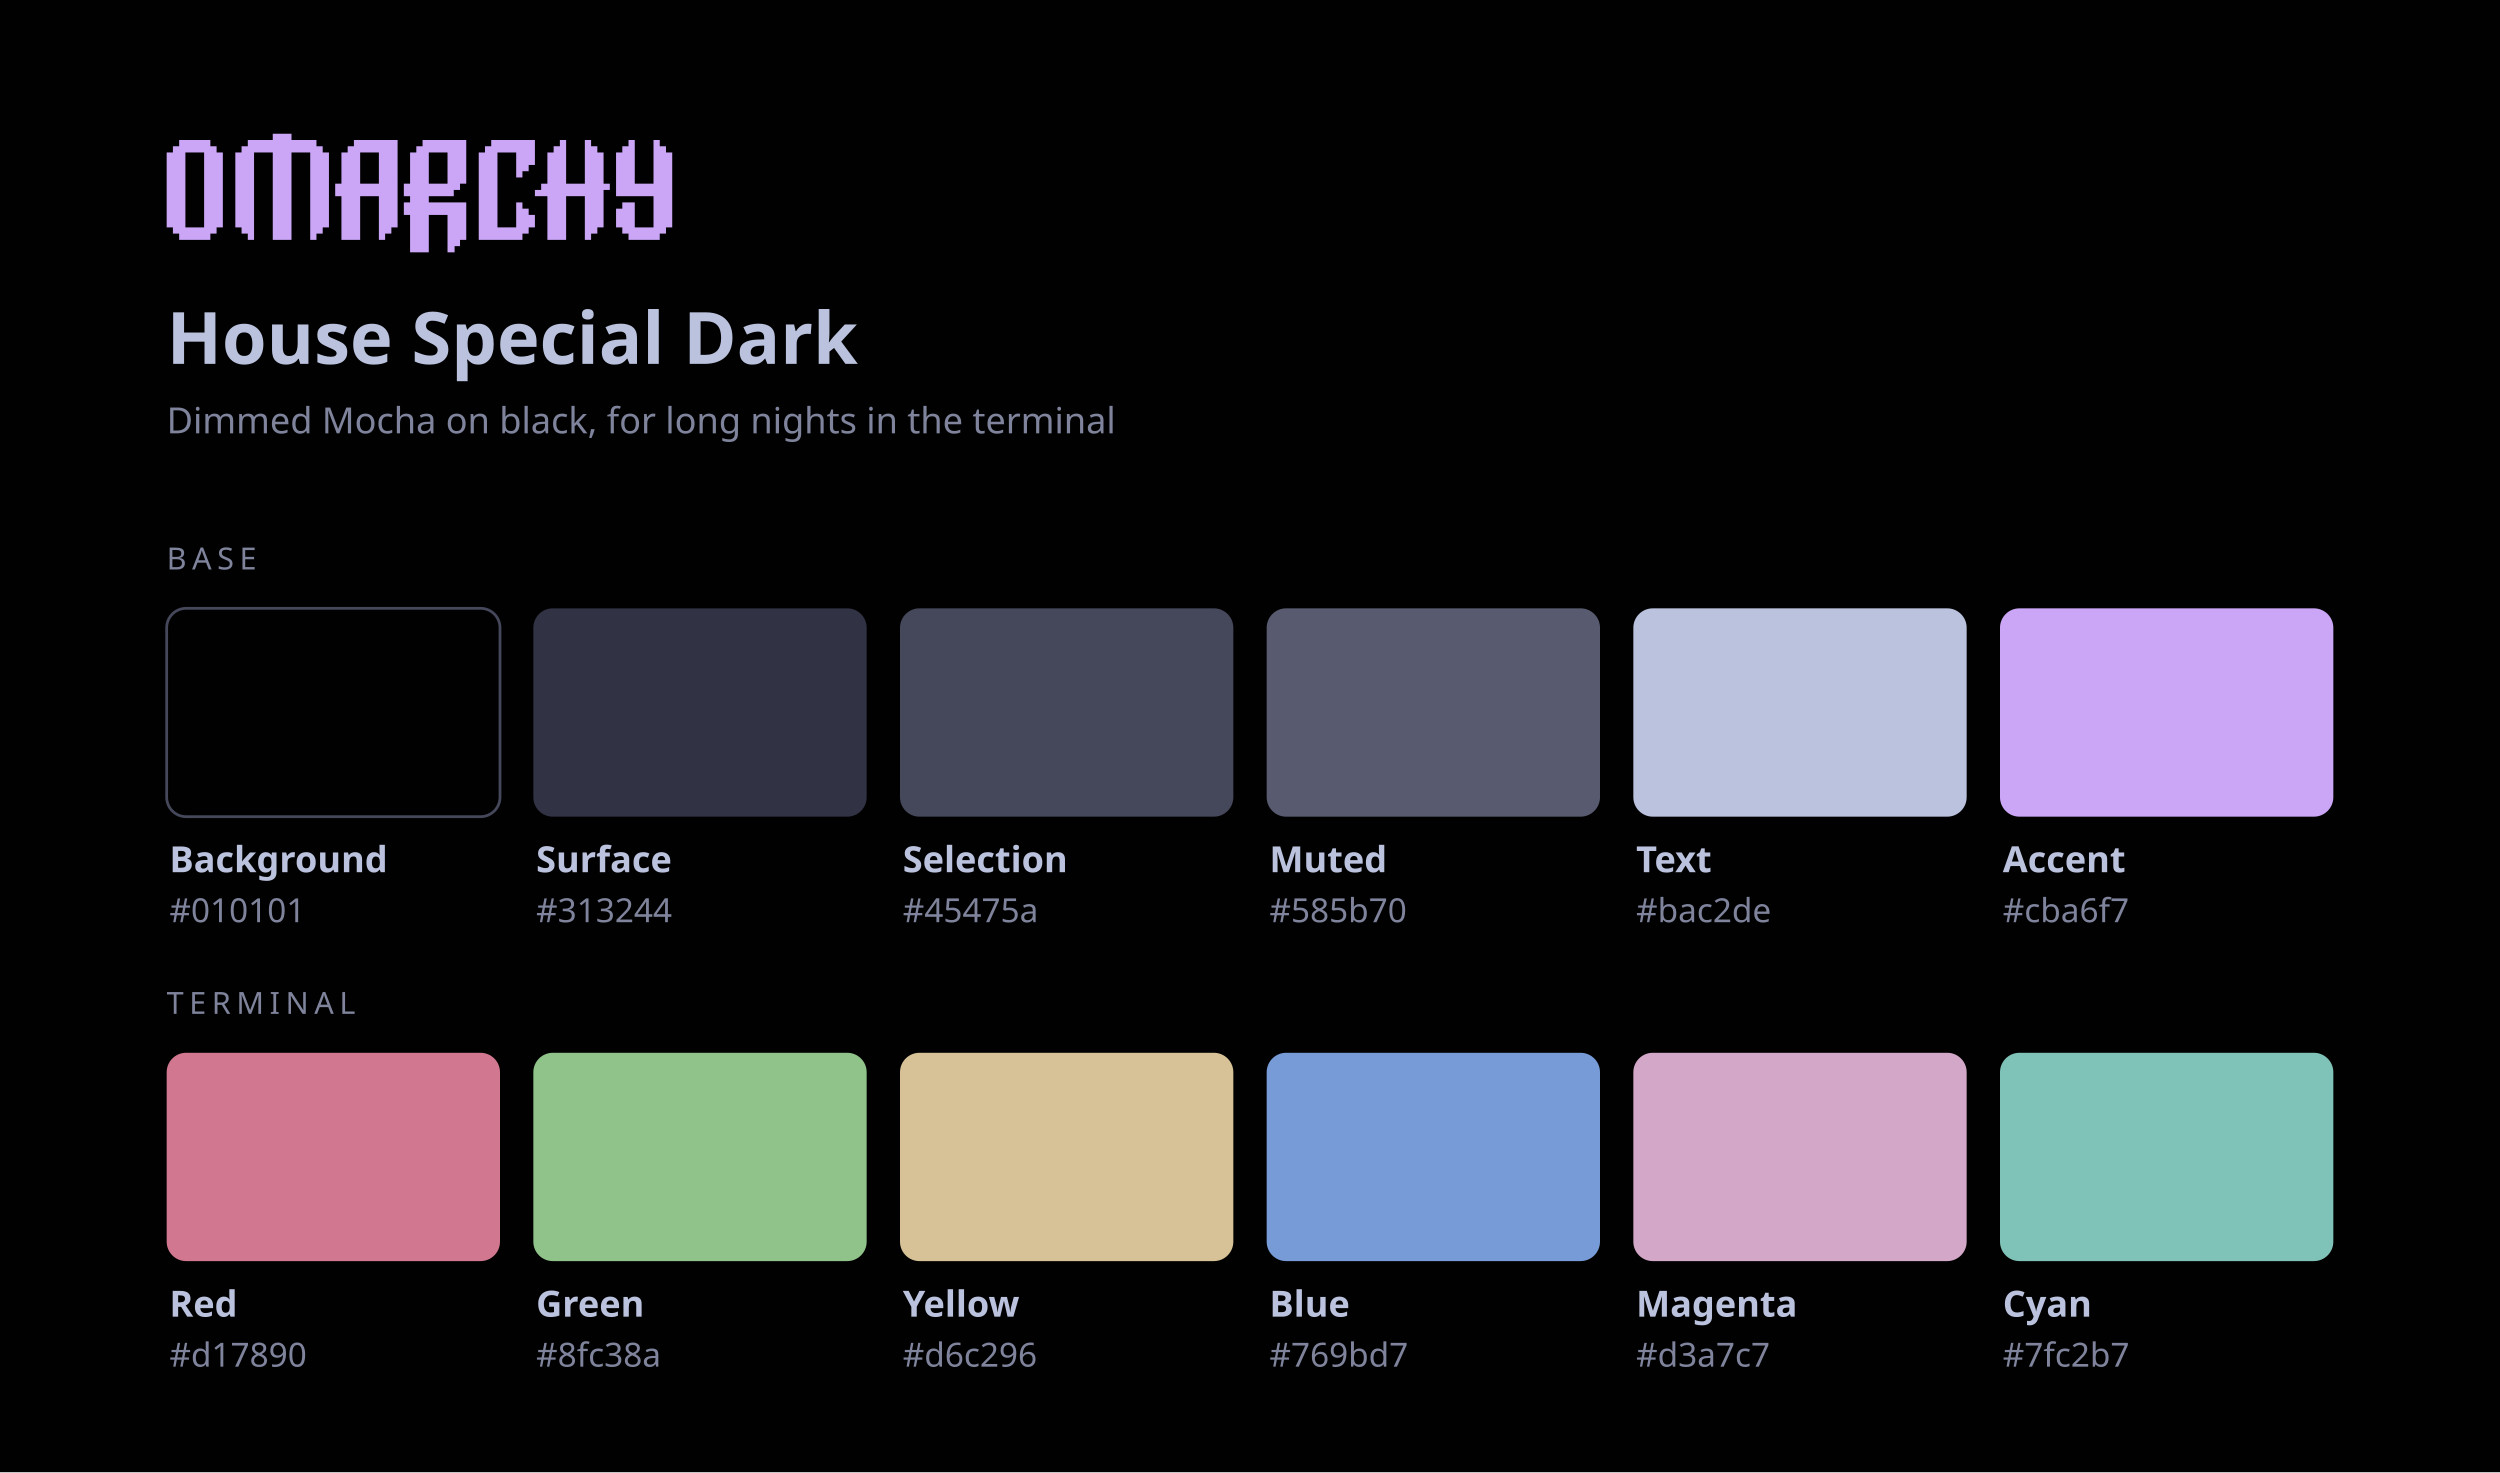
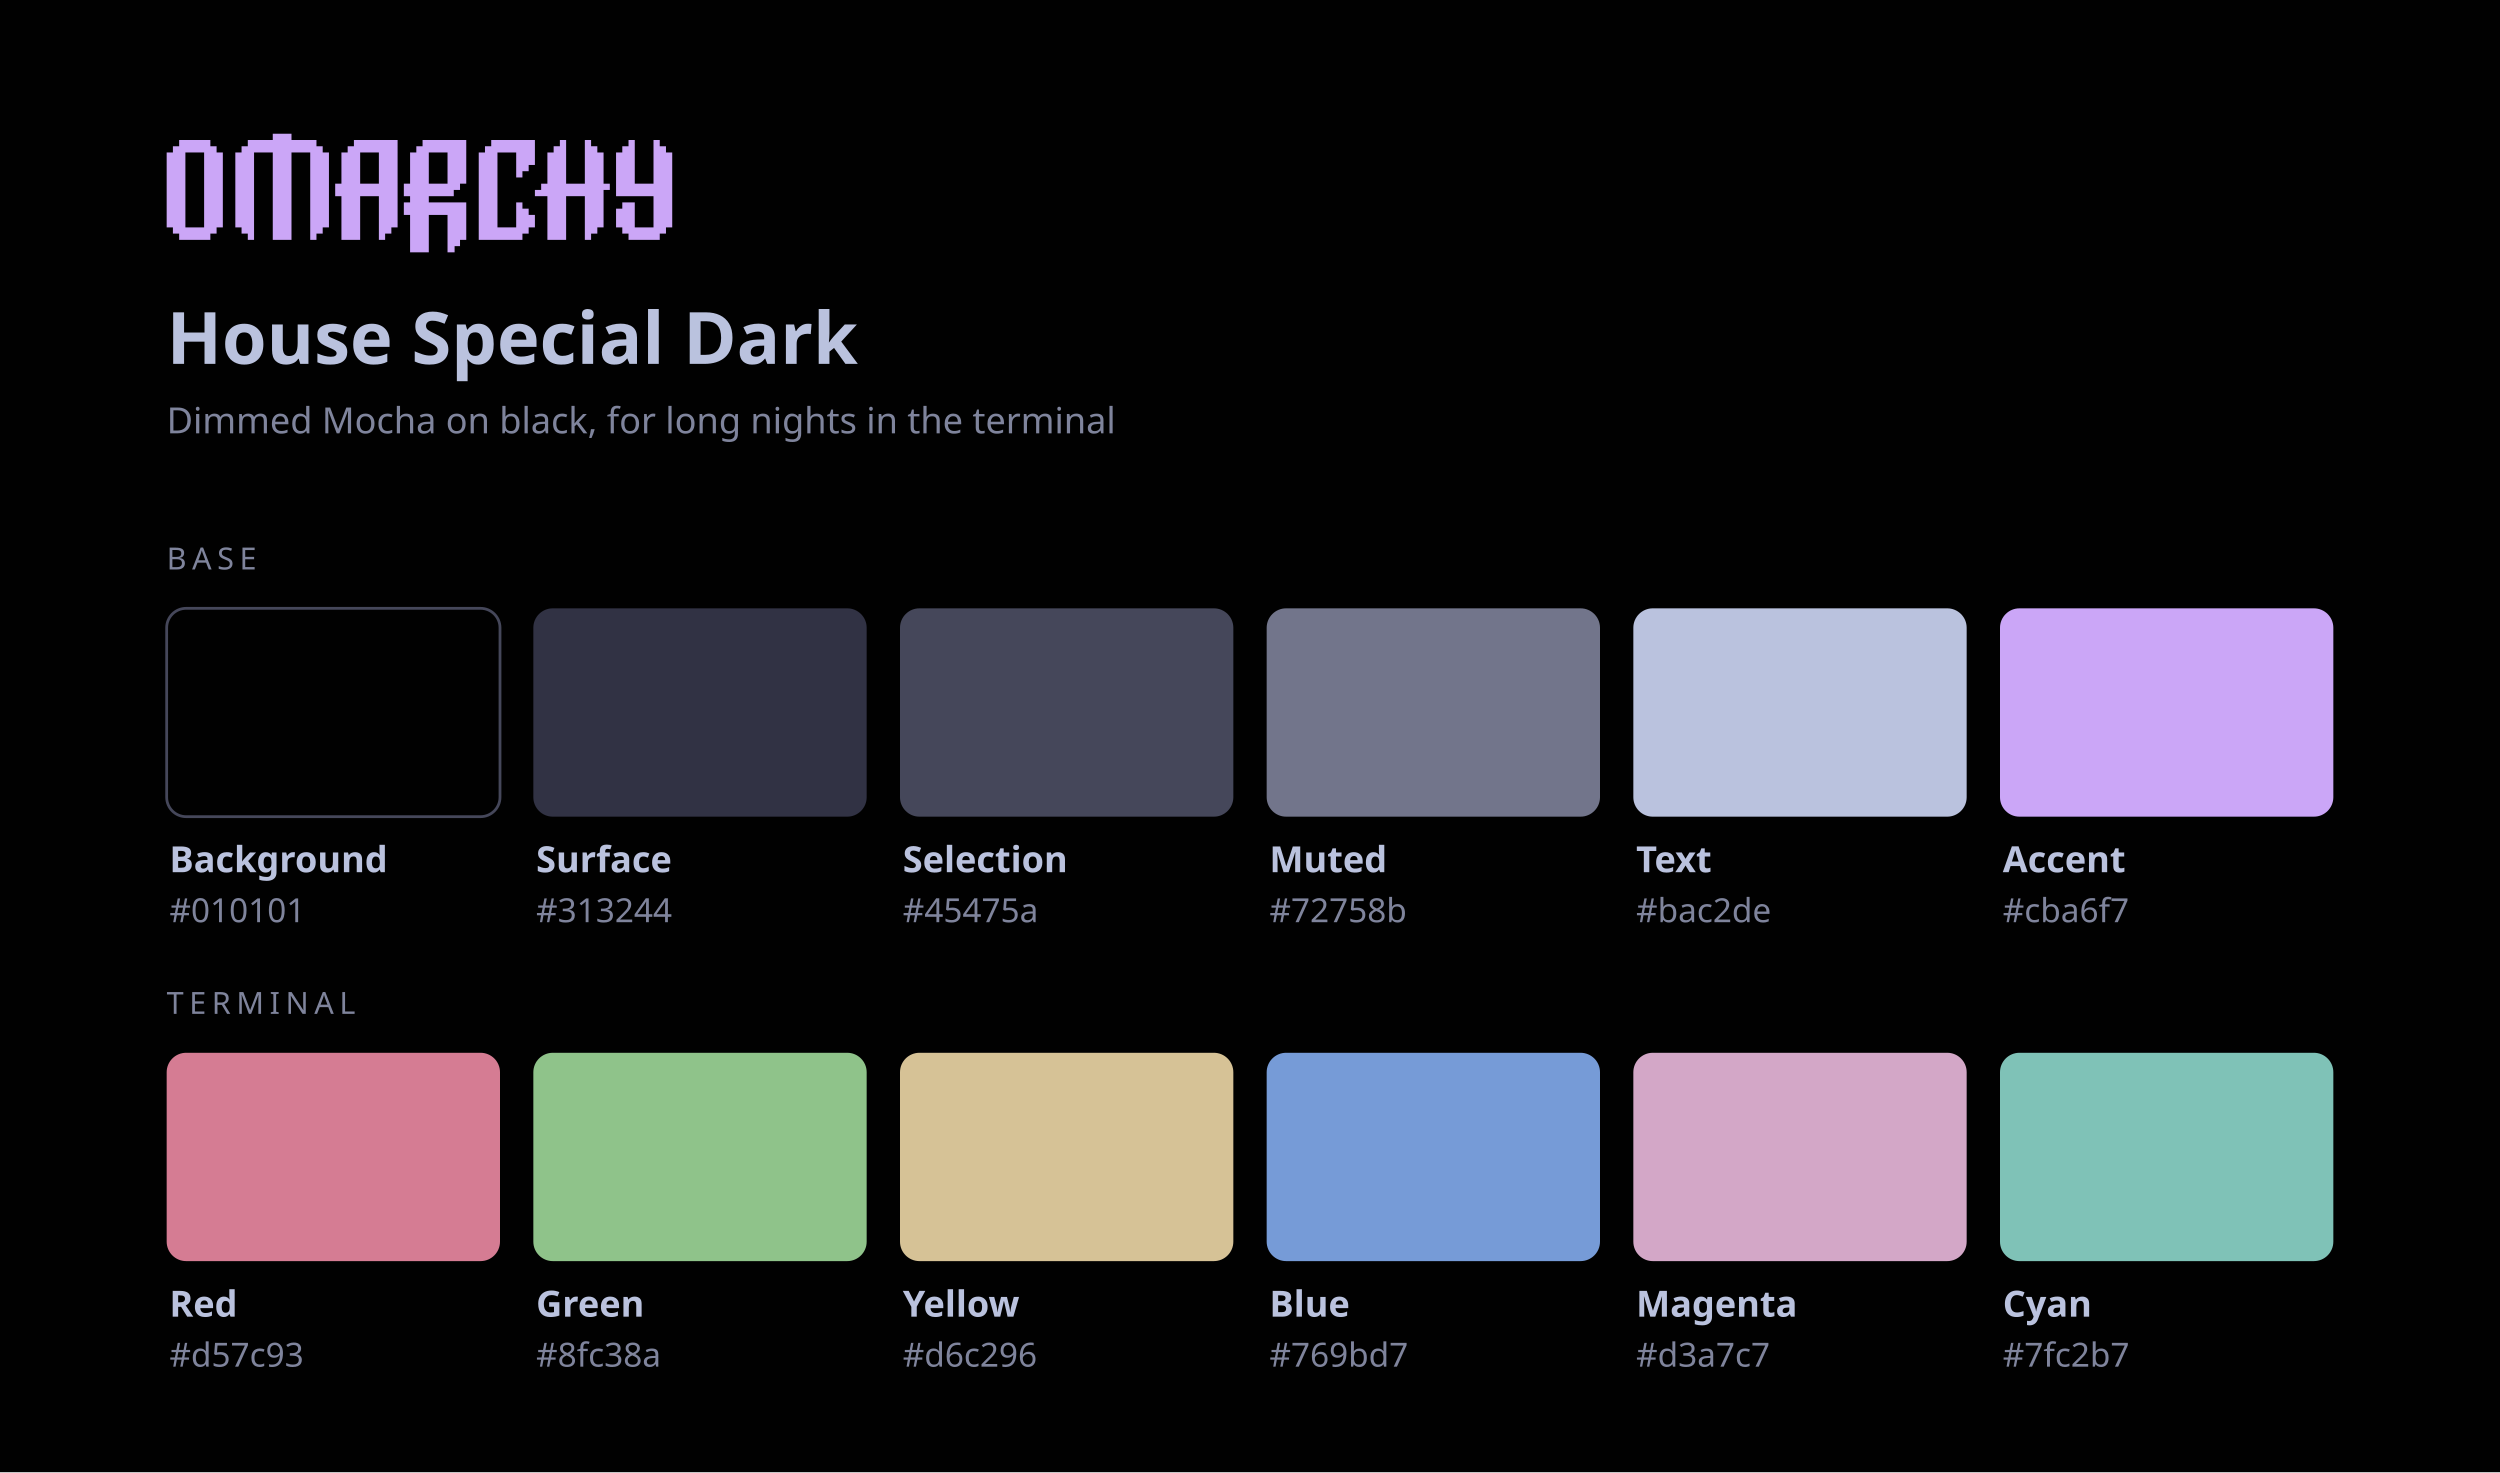
<svg xmlns="http://www.w3.org/2000/svg" width="1800" height="1060" viewBox="0 0 1800 1060">
  <rect width="1800" height="1060" fill="#010101" />
  <svg x="120" y="96" width="364" height="86" viewBox="0 0 1215 285">
    <g>
      <g fill="#cba6f7">
        <path clip-rule="evenodd" d="m720 120h-15v15h-14.998v14.999l-60.002.001v15.002l90-.002v.002h.002l-.002 89.998h-15v15h-13v15h-17v-89.998h-45v90l-45-.002v-89.998h-14.998v-30h14.998v-15.002h-14.998v-30.001h14.998v-75h15v-14.997h15v-15.002h105.002zm-90-.001h45v-74.997h-45z" fill-rule="evenodd" />
        <path clip-rule="evenodd" d="m105 30.002h15v14.997h15v180.001h-15v15h-15v15.002h-75v-15.002h-15v-15h-15v-180.001h15v-14.997h15v-15.002h75zm-60 194.998h45v-179.998h-45z" fill-rule="evenodd" />
        <path d="m300 15h60v15h15v14.999h15v180.001h-15v15h-15v15h-15l-.004-209.998h-44.994v-.002h-.002v210.002h-45v-210h-44.998v179.997h-.002v30.003h-15v-15.002h-15v-15h-14.998v-180.001h14.998v-14.999h15v-15h60v-15h45z" />
        <path clip-rule="evenodd" d="m555 225h-15v15h-15v15h-15v-105.001l-44.998.001v105.002h-45.002v-105.002h-15v-30.001h15v-75h15.002v-14.997h15v-15.002h105zm-89.998-105.001h44.998v-74.997h-44.998z" fill-rule="evenodd" />
        <path d="m885 75h-15v15h-15v15h-15v-59.998h-45v179.998h45v-59.998h15v14.997h15v15.001h15v30h-15v15h-15v15.002l-105-.002v-210.001h14.998v-14.997h15.002v-15.002h105z" />
        <path d="m960 119.999h45v-104.999h15v15h15v14.999h15v75.001h15v15h-15v90h-15v15h-15v15h-15v-105h-45v105.002l-45-.002v-105h-30v-15h15v-15.001h15v-75h15v-14.997h15v-15.002h15z" />
        <path d="m1125 119.999h45v-104.999h15v15h15v15h15v180h-15v15h-15v15.002l-75-.002v-15h-15v-15h-15v-45.001h15v-14.997-.002h30v60h45v-75h-90v-105.001h15v-14.997h15v-15.002h15z" />
      </g>
    </g>
  </svg>
  <text x="120" y="262" font-family="JetBrainsMono Nerd Font" font-size="52" font-weight="700" fill="#bac2de">House Special Dark</text>
  <text x="120" y="312" font-family="JetBrainsMono Nerd Font" font-size="26" fill="#7f849c">Dimmed Mocha on black, for long nights in the terminal</text>
  <text x="120" y="410" font-family="JetBrainsMono Nerd Font" font-size="22" letter-spacing="4" fill="#7f849c">BASE</text>
  <rect x="120" y="438" width="240" height="150" rx="14" fill="#010101" stroke="#45475a" stroke-width="2" />
  <text x="122" y="628" font-family="JetBrainsMono Nerd Font" font-size="26" font-weight="700" fill="#bac2de">Background</text>
  <text x="122" y="664" font-family="JetBrainsMono Nerd Font" font-size="24" fill="#7f849c">#010101</text>
  <rect x="384" y="438" width="240" height="150" rx="14" fill="#313244" />
  <text x="386" y="628" font-family="JetBrainsMono Nerd Font" font-size="26" font-weight="700" fill="#bac2de">Surface</text>
  <text x="386" y="664" font-family="JetBrainsMono Nerd Font" font-size="24" fill="#7f849c">#313244</text>
  <rect x="648" y="438" width="240" height="150" rx="14" fill="#45475a" />
  <text x="650" y="628" font-family="JetBrainsMono Nerd Font" font-size="26" font-weight="700" fill="#bac2de">Selection</text>
  <text x="650" y="664" font-family="JetBrainsMono Nerd Font" font-size="24" fill="#7f849c">#45475a</text>
-   <rect x="912" y="438" width="240" height="150" rx="14" fill="#585b70" />
+   <rect x="912" y="438" width="240" height="150" rx="14" fill="#72758b" />
  <text x="914" y="628" font-family="JetBrainsMono Nerd Font" font-size="26" font-weight="700" fill="#bac2de">Muted</text>
-   <text x="914" y="664" font-family="JetBrainsMono Nerd Font" font-size="24" fill="#7f849c">#585b70</text>
+   <text x="914" y="664" font-family="JetBrainsMono Nerd Font" font-size="24" fill="#7f849c">#72758b</text>
  <rect x="1176" y="438" width="240" height="150" rx="14" fill="#bac2de" />
  <text x="1178" y="628" font-family="JetBrainsMono Nerd Font" font-size="26" font-weight="700" fill="#bac2de">Text</text>
  <text x="1178" y="664" font-family="JetBrainsMono Nerd Font" font-size="24" fill="#7f849c">#bac2de</text>
  <rect x="1440" y="438" width="240" height="150" rx="14" fill="#cba6f7" />
  <text x="1442" y="628" font-family="JetBrainsMono Nerd Font" font-size="26" font-weight="700" fill="#bac2de">Accent</text>
  <text x="1442" y="664" font-family="JetBrainsMono Nerd Font" font-size="24" fill="#7f849c">#cba6f7</text>
  <text x="120" y="730" font-family="JetBrainsMono Nerd Font" font-size="22" letter-spacing="4" fill="#7f849c">TERMINAL</text>
-   <rect x="120" y="758" width="240" height="150" rx="14" fill="#d17890" />
+   <rect x="120" y="758" width="240" height="150" rx="14" fill="#d57c93" />
  <text x="122" y="948" font-family="JetBrainsMono Nerd Font" font-size="26" font-weight="700" fill="#bac2de">Red</text>
-   <text x="122" y="984" font-family="JetBrainsMono Nerd Font" font-size="24" fill="#7f849c">#d17890</text>
+   <text x="122" y="984" font-family="JetBrainsMono Nerd Font" font-size="24" fill="#7f849c">#d57c93</text>
  <rect x="384" y="758" width="240" height="150" rx="14" fill="#8fc38a" />
  <text x="386" y="948" font-family="JetBrainsMono Nerd Font" font-size="26" font-weight="700" fill="#bac2de">Green</text>
  <text x="386" y="984" font-family="JetBrainsMono Nerd Font" font-size="24" fill="#7f849c">#8fc38a</text>
  <rect x="648" y="758" width="240" height="150" rx="14" fill="#d6c296" />
  <text x="650" y="948" font-family="JetBrainsMono Nerd Font" font-size="26" font-weight="700" fill="#bac2de">Yellow</text>
  <text x="650" y="984" font-family="JetBrainsMono Nerd Font" font-size="24" fill="#7f849c">#d6c296</text>
  <rect x="912" y="758" width="240" height="150" rx="14" fill="#769bd7" />
  <text x="914" y="948" font-family="JetBrainsMono Nerd Font" font-size="26" font-weight="700" fill="#bac2de">Blue</text>
  <text x="914" y="984" font-family="JetBrainsMono Nerd Font" font-size="24" fill="#7f849c">#769bd7</text>
  <rect x="1176" y="758" width="240" height="150" rx="14" fill="#d3a7c7" />
  <text x="1178" y="948" font-family="JetBrainsMono Nerd Font" font-size="26" font-weight="700" fill="#bac2de">Magenta</text>
  <text x="1178" y="984" font-family="JetBrainsMono Nerd Font" font-size="24" fill="#7f849c">#d3a7c7</text>
  <rect x="1440" y="758" width="240" height="150" rx="14" fill="#7fc2b7" />
  <text x="1442" y="948" font-family="JetBrainsMono Nerd Font" font-size="26" font-weight="700" fill="#bac2de">Cyan</text>
  <text x="1442" y="984" font-family="JetBrainsMono Nerd Font" font-size="24" fill="#7f849c">#7fc2b7</text>
</svg>
